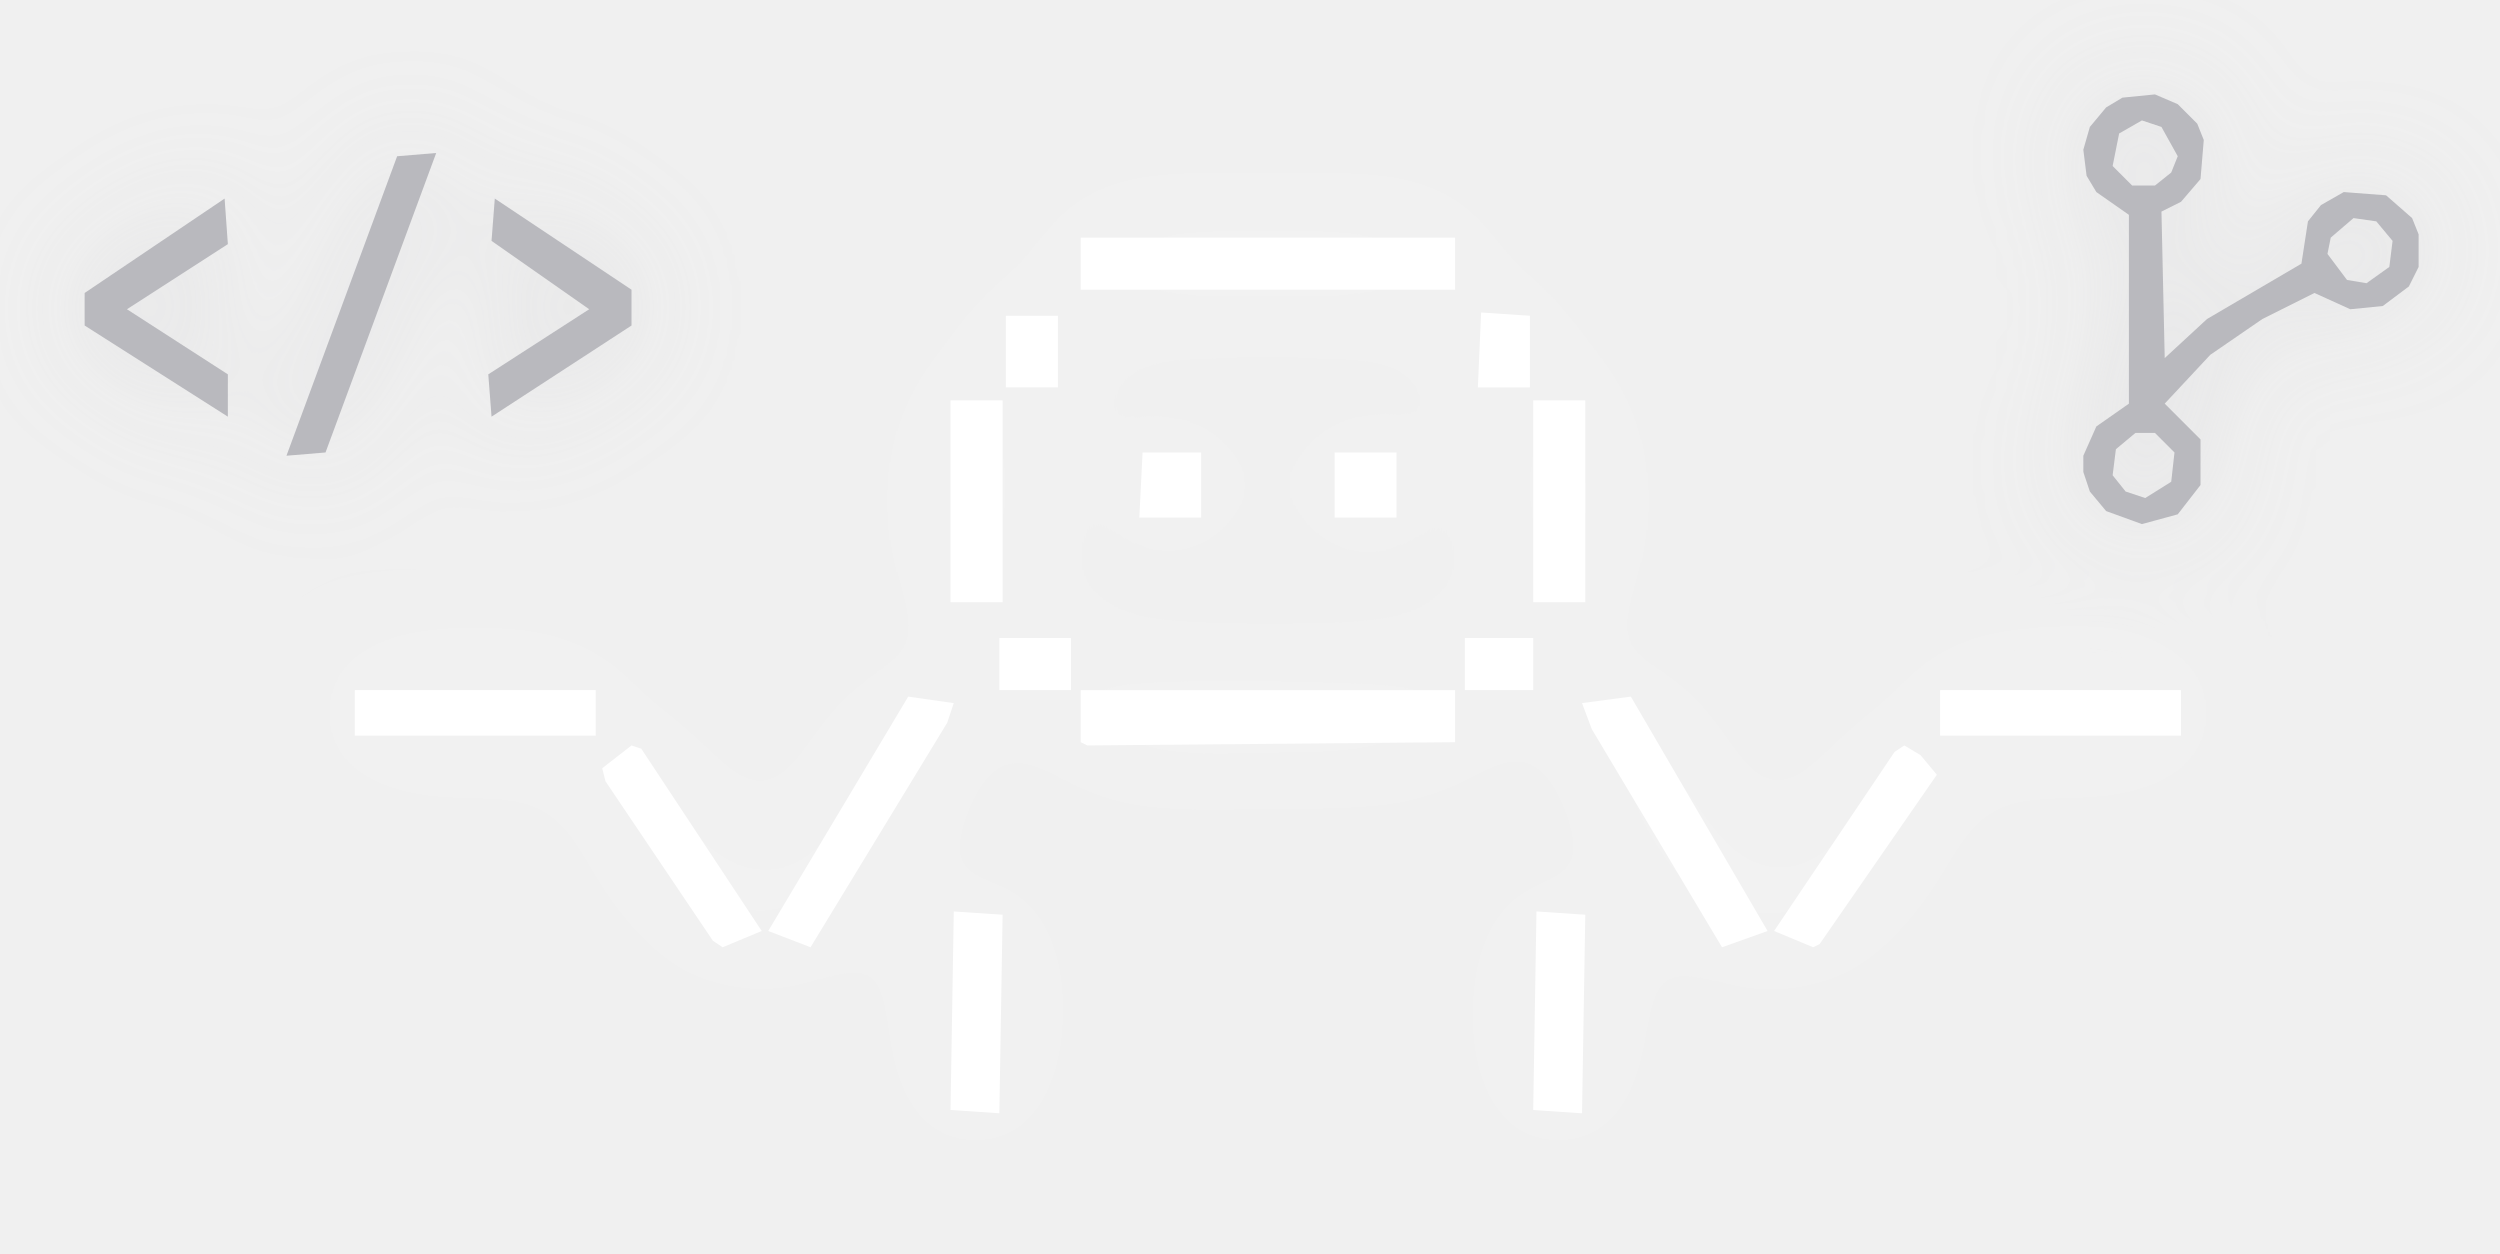
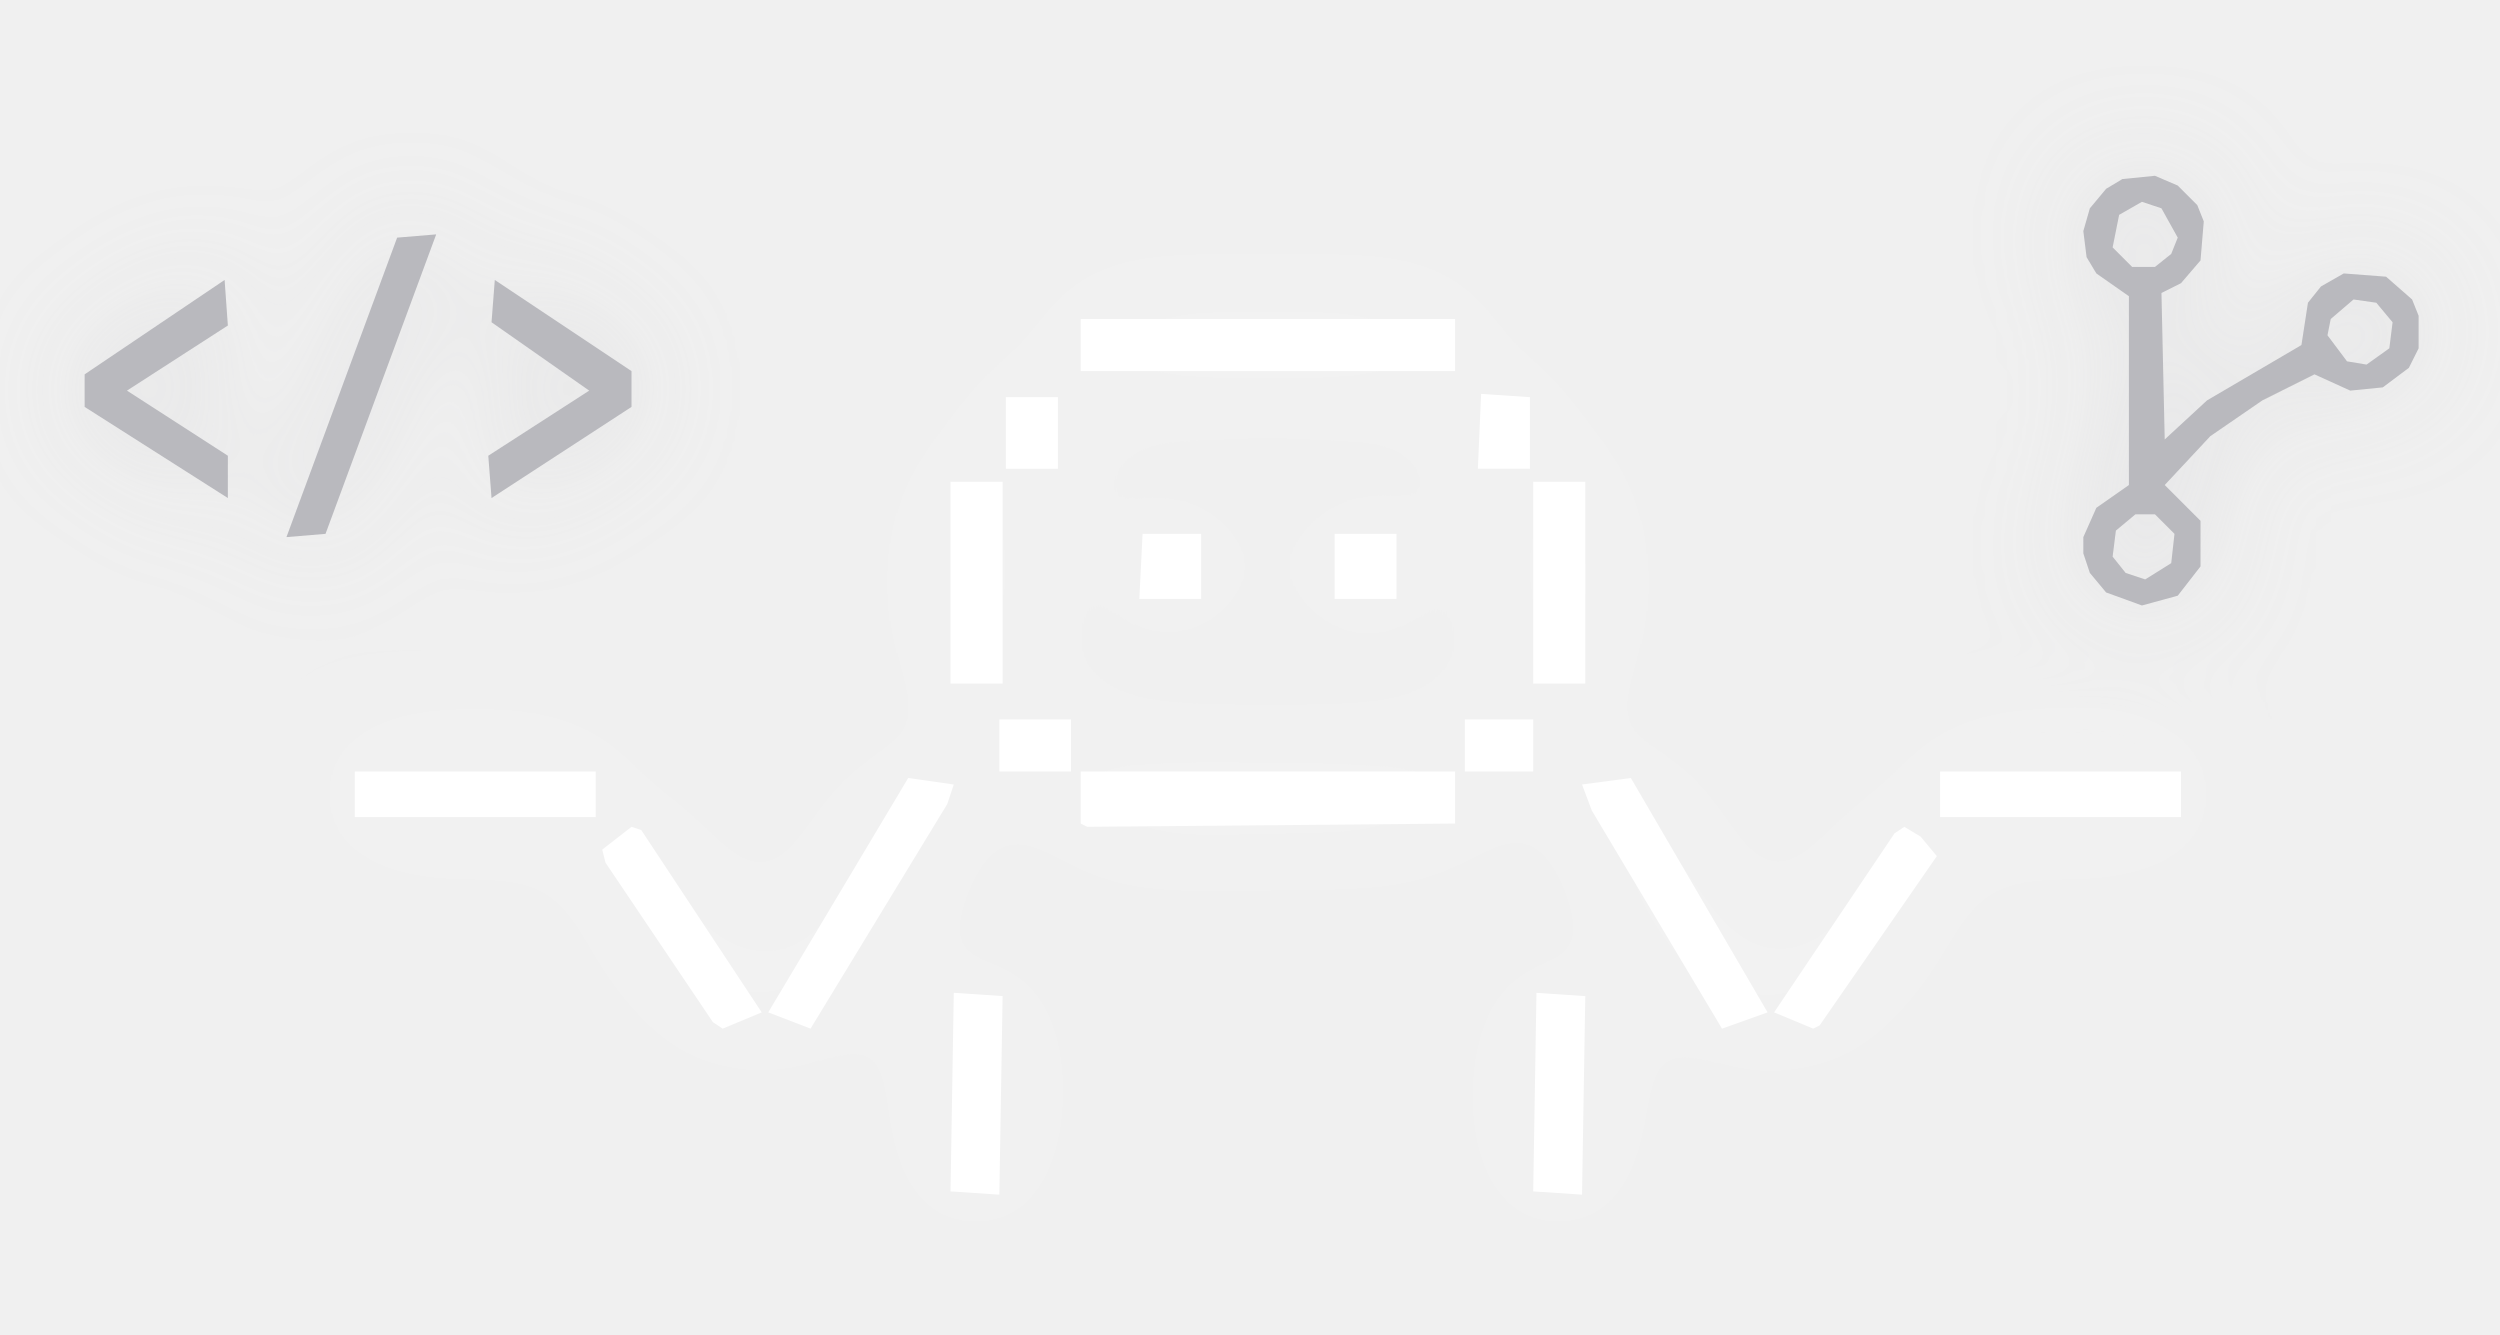
- <svg xmlns="http://www.w3.org/2000/svg" viewBox="378 235 768 385" width="768" height="385" role="img" aria-label="ASCII shrugging coder with angle brackets and generic branch symbol">
+ <svg xmlns="http://www.w3.org/2000/svg" viewBox="378 210 768 410" width="768" height="410" role="img" aria-label="ASCII shrugging coder with angle brackets and generic branch symbol">
  <defs>
    <filter id="soft-glow" x="-35%" y="-45%" width="170%" height="190%">
      <feGaussianBlur stdDeviation="17" />
    </filter>
  </defs>
+   <style>
+   .code-symbol { animation: code-float 1.9s ease-in-out infinite; }
+   .branch-symbol { animation: branch-float 2.2s ease-in-out infinite; }
+   @keyframes code-float {
+     0%, 100% { transform: translateY(16px); }
+     50% { transform: translateY(-40px); }
+   }
+   @keyframes branch-float {
+     0%, 100% { transform: translateY(18px); }
+     50% { transform: translateY(-38px); }
+   }
+   @media (prefers-reduced-motion: reduce) {
+     .code-symbol, .branch-symbol { animation: none; }
+   }
+ </style>
  <g opacity="0.32" filter="url(#soft-glow)">
    <path fill="#ffffff" d="M850 515 L849 576 L864 577 L865 516 Z " />
    <path fill="#ffffff" d="M671 515 L670 576 L685 577 L686 516 Z " />
    <path fill="#ffffff" d="M968 467 L963 464 L960 466 L923 521 L935 526 L937 525 L973 473 Z " />
    <path fill="#ffffff" d="M563 471 L564 475 L597 524 L600 526 L612 521 L575 465 L572 464 Z " />
    <path fill="#ffffff" d="M864 451 L867 459 L907 526 L921 521 L879 449 Z " />
    <path fill="#ffffff" d="M671 451 L657 449 L614 521 L627 526 L669 457 Z " />
    <path fill="#ffffff" d="M974 447 L974 461 L1048 461 L1048 447 Z " />
    <path fill="#ffffff" d="M710 447 L710 463 L712 464 L825 463 L825 447 Z " />
    <path fill="#ffffff" d="M487 447 L487 461 L561 461 L561 447 Z " />
    <path fill="#ffffff" d="M828 431 L828 447 L849 447 L849 431 Z " />
    <path fill="#ffffff" d="M685 431 L685 447 L707 447 L707 431 Z " />
    <path fill="#ffffff" d="M788 374 L788 394 L807 394 L807 374 Z " />
    <path fill="#ffffff" d="M729 374 L728 394 L747 394 L747 374 Z " />
    <path fill="#ffffff" d="M849 358 L849 420 L865 420 L865 358 Z " />
    <path fill="#ffffff" d="M670 358 L670 420 L686 420 L686 358 Z " />
    <path fill="#ffffff" d="M833 331 L832 354 L848 354 L848 332 Z " />
    <path fill="#ffffff" d="M687 332 L687 354 L703 354 L703 332 Z " />
    <path fill="#ffffff" d="M710 308 L710 324 L825 324 L825 308 Z " />
-     <path fill="#b9b9be" d="M530 296 L529 309 L559 330 L528 350 L529 363 L572 335 L572 324 Z " />
-     <path fill="#b9b9be" d="M447 296 L404 325 L404 335 L448 363 L448 350 L417 330 L448 310 Z " />
-     <path fill="#b9b9be" d="M512 282 L500 283 L466 375 L478 374 Z " />
-     <path fill="#b9b9be" d="M1040 264 L1030 265 L1025 268 L1020 274 L1018 281 L1019 289 L1022 294 L1032 301 L1032 359 L1022 366 L1018 375 L1018 380 L1020 386 L1025 392 L1036 396 L1047 393 L1054 384 L1054 370 L1043 359 L1057 344 L1073 333 L1089 325 L1100 330 L1110 329 L1118 323 L1121 317 L1121 307 L1119 302 L1111 295 L1098 294 L1091 298 L1087 303 L1085 316 L1056 333 L1043 345 L1042 300 L1048 297 L1054 290 L1055 278 L1053 273 L1047 267 Z M1034 368 L1040 368 L1046 374 L1045 383 L1037 388 L1031 386 L1027 381 L1028 373 Z M1101 302 L1108 303 L1113 309 L1112 317 L1105 322 L1099 321 L1093 313 L1094 308 Z M1036 272 L1042 274 L1047 283 L1045 288 L1040 292 L1033 292 L1027 286 L1029 276 Z" />
+     <g class="code-symbol">
+       <path fill="#b9b9be" d="M530 296 L529 309 L559 330 L528 350 L529 363 L572 335 L572 324 Z " />
+       <path fill="#b9b9be" d="M447 296 L404 325 L404 335 L448 363 L448 350 L417 330 L448 310 Z " />
+       <path fill="#b9b9be" d="M512 282 L500 283 L466 375 L478 374 Z " />
+     </g>
+     <g class="branch-symbol">
+       <path fill="#b9b9be" d="M1040 264 L1030 265 L1025 268 L1020 274 L1018 281 L1019 289 L1022 294 L1032 301 L1032 359 L1022 366 L1018 375 L1018 380 L1020 386 L1025 392 L1036 396 L1047 393 L1054 384 L1054 370 L1043 359 L1057 344 L1073 333 L1089 325 L1100 330 L1110 329 L1118 323 L1121 317 L1121 307 L1119 302 L1111 295 L1098 294 L1091 298 L1087 303 L1085 316 L1056 333 L1043 345 L1042 300 L1048 297 L1054 290 L1055 278 L1053 273 L1047 267 Z M1034 368 L1040 368 L1046 374 L1045 383 L1037 388 L1031 386 L1027 381 L1028 373 Z M1101 302 L1108 303 L1113 309 L1112 317 L1105 322 L1099 321 L1093 313 L1094 308 Z M1036 272 L1042 274 L1047 283 L1045 288 L1040 292 L1033 292 L1027 286 L1029 276 Z" />
+     </g>
  </g>
  <g>
    <path fill="#ffffff" d="M850 515 L849 576 L864 577 L865 516 Z " />
    <path fill="#ffffff" d="M671 515 L670 576 L685 577 L686 516 Z " />
    <path fill="#ffffff" d="M968 467 L963 464 L960 466 L923 521 L935 526 L937 525 L973 473 Z " />
    <path fill="#ffffff" d="M563 471 L564 475 L597 524 L600 526 L612 521 L575 465 L572 464 Z " />
    <path fill="#ffffff" d="M864 451 L867 459 L907 526 L921 521 L879 449 Z " />
    <path fill="#ffffff" d="M671 451 L657 449 L614 521 L627 526 L669 457 Z " />
    <path fill="#ffffff" d="M974 447 L974 461 L1048 461 L1048 447 Z " />
    <path fill="#ffffff" d="M710 447 L710 463 L712 464 L825 463 L825 447 Z " />
    <path fill="#ffffff" d="M487 447 L487 461 L561 461 L561 447 Z " />
    <path fill="#ffffff" d="M828 431 L828 447 L849 447 L849 431 Z " />
    <path fill="#ffffff" d="M685 431 L685 447 L707 447 L707 431 Z " />
    <path fill="#ffffff" d="M788 374 L788 394 L807 394 L807 374 Z " />
    <path fill="#ffffff" d="M729 374 L728 394 L747 394 L747 374 Z " />
    <path fill="#ffffff" d="M849 358 L849 420 L865 420 L865 358 Z " />
    <path fill="#ffffff" d="M670 358 L670 420 L686 420 L686 358 Z " />
    <path fill="#ffffff" d="M833 331 L832 354 L848 354 L848 332 Z " />
    <path fill="#ffffff" d="M687 332 L687 354 L703 354 L703 332 Z " />
    <path fill="#ffffff" d="M710 308 L710 324 L825 324 L825 308 Z " />
-     <path fill="#b9b9be" d="M530 296 L529 309 L559 330 L528 350 L529 363 L572 335 L572 324 Z " />
-     <path fill="#b9b9be" d="M447 296 L404 325 L404 335 L448 363 L448 350 L417 330 L448 310 Z " />
-     <path fill="#b9b9be" d="M512 282 L500 283 L466 375 L478 374 Z " />
-     <path fill="#b9b9be" d="M1040 264 L1030 265 L1025 268 L1020 274 L1018 281 L1019 289 L1022 294 L1032 301 L1032 359 L1022 366 L1018 375 L1018 380 L1020 386 L1025 392 L1036 396 L1047 393 L1054 384 L1054 370 L1043 359 L1057 344 L1073 333 L1089 325 L1100 330 L1110 329 L1118 323 L1121 317 L1121 307 L1119 302 L1111 295 L1098 294 L1091 298 L1087 303 L1085 316 L1056 333 L1043 345 L1042 300 L1048 297 L1054 290 L1055 278 L1053 273 L1047 267 Z M1034 368 L1040 368 L1046 374 L1045 383 L1037 388 L1031 386 L1027 381 L1028 373 Z M1101 302 L1108 303 L1113 309 L1112 317 L1105 322 L1099 321 L1093 313 L1094 308 Z M1036 272 L1042 274 L1047 283 L1045 288 L1040 292 L1033 292 L1027 286 L1029 276 Z" />
+     <g class="code-symbol">
+       <path fill="#b9b9be" d="M530 296 L529 309 L559 330 L528 350 L529 363 L572 335 L572 324 Z " />
+       <path fill="#b9b9be" d="M447 296 L404 325 L404 335 L448 363 L448 350 L417 330 L448 310 Z " />
+       <path fill="#b9b9be" d="M512 282 L500 283 L466 375 L478 374 Z " />
+     </g>
+     <g class="branch-symbol">
+       <path fill="#b9b9be" d="M1040 264 L1030 265 L1025 268 L1020 274 L1018 281 L1019 289 L1022 294 L1032 301 L1032 359 L1022 366 L1018 375 L1018 380 L1020 386 L1025 392 L1036 396 L1047 393 L1054 384 L1054 370 L1043 359 L1057 344 L1073 333 L1089 325 L1100 330 L1110 329 L1118 323 L1121 317 L1121 307 L1119 302 L1111 295 L1098 294 L1091 298 L1087 303 L1085 316 L1056 333 L1043 345 L1042 300 L1048 297 L1054 290 L1055 278 L1053 273 L1047 267 Z M1034 368 L1040 368 L1046 374 L1045 383 L1037 388 L1031 386 L1027 381 L1028 373 Z M1101 302 L1108 303 L1113 309 L1112 317 L1105 322 L1099 321 L1093 313 L1094 308 Z M1036 272 L1042 274 L1047 283 L1045 288 L1040 292 L1033 292 L1027 286 L1029 276 Z" />
+     </g>
  </g>
</svg>
